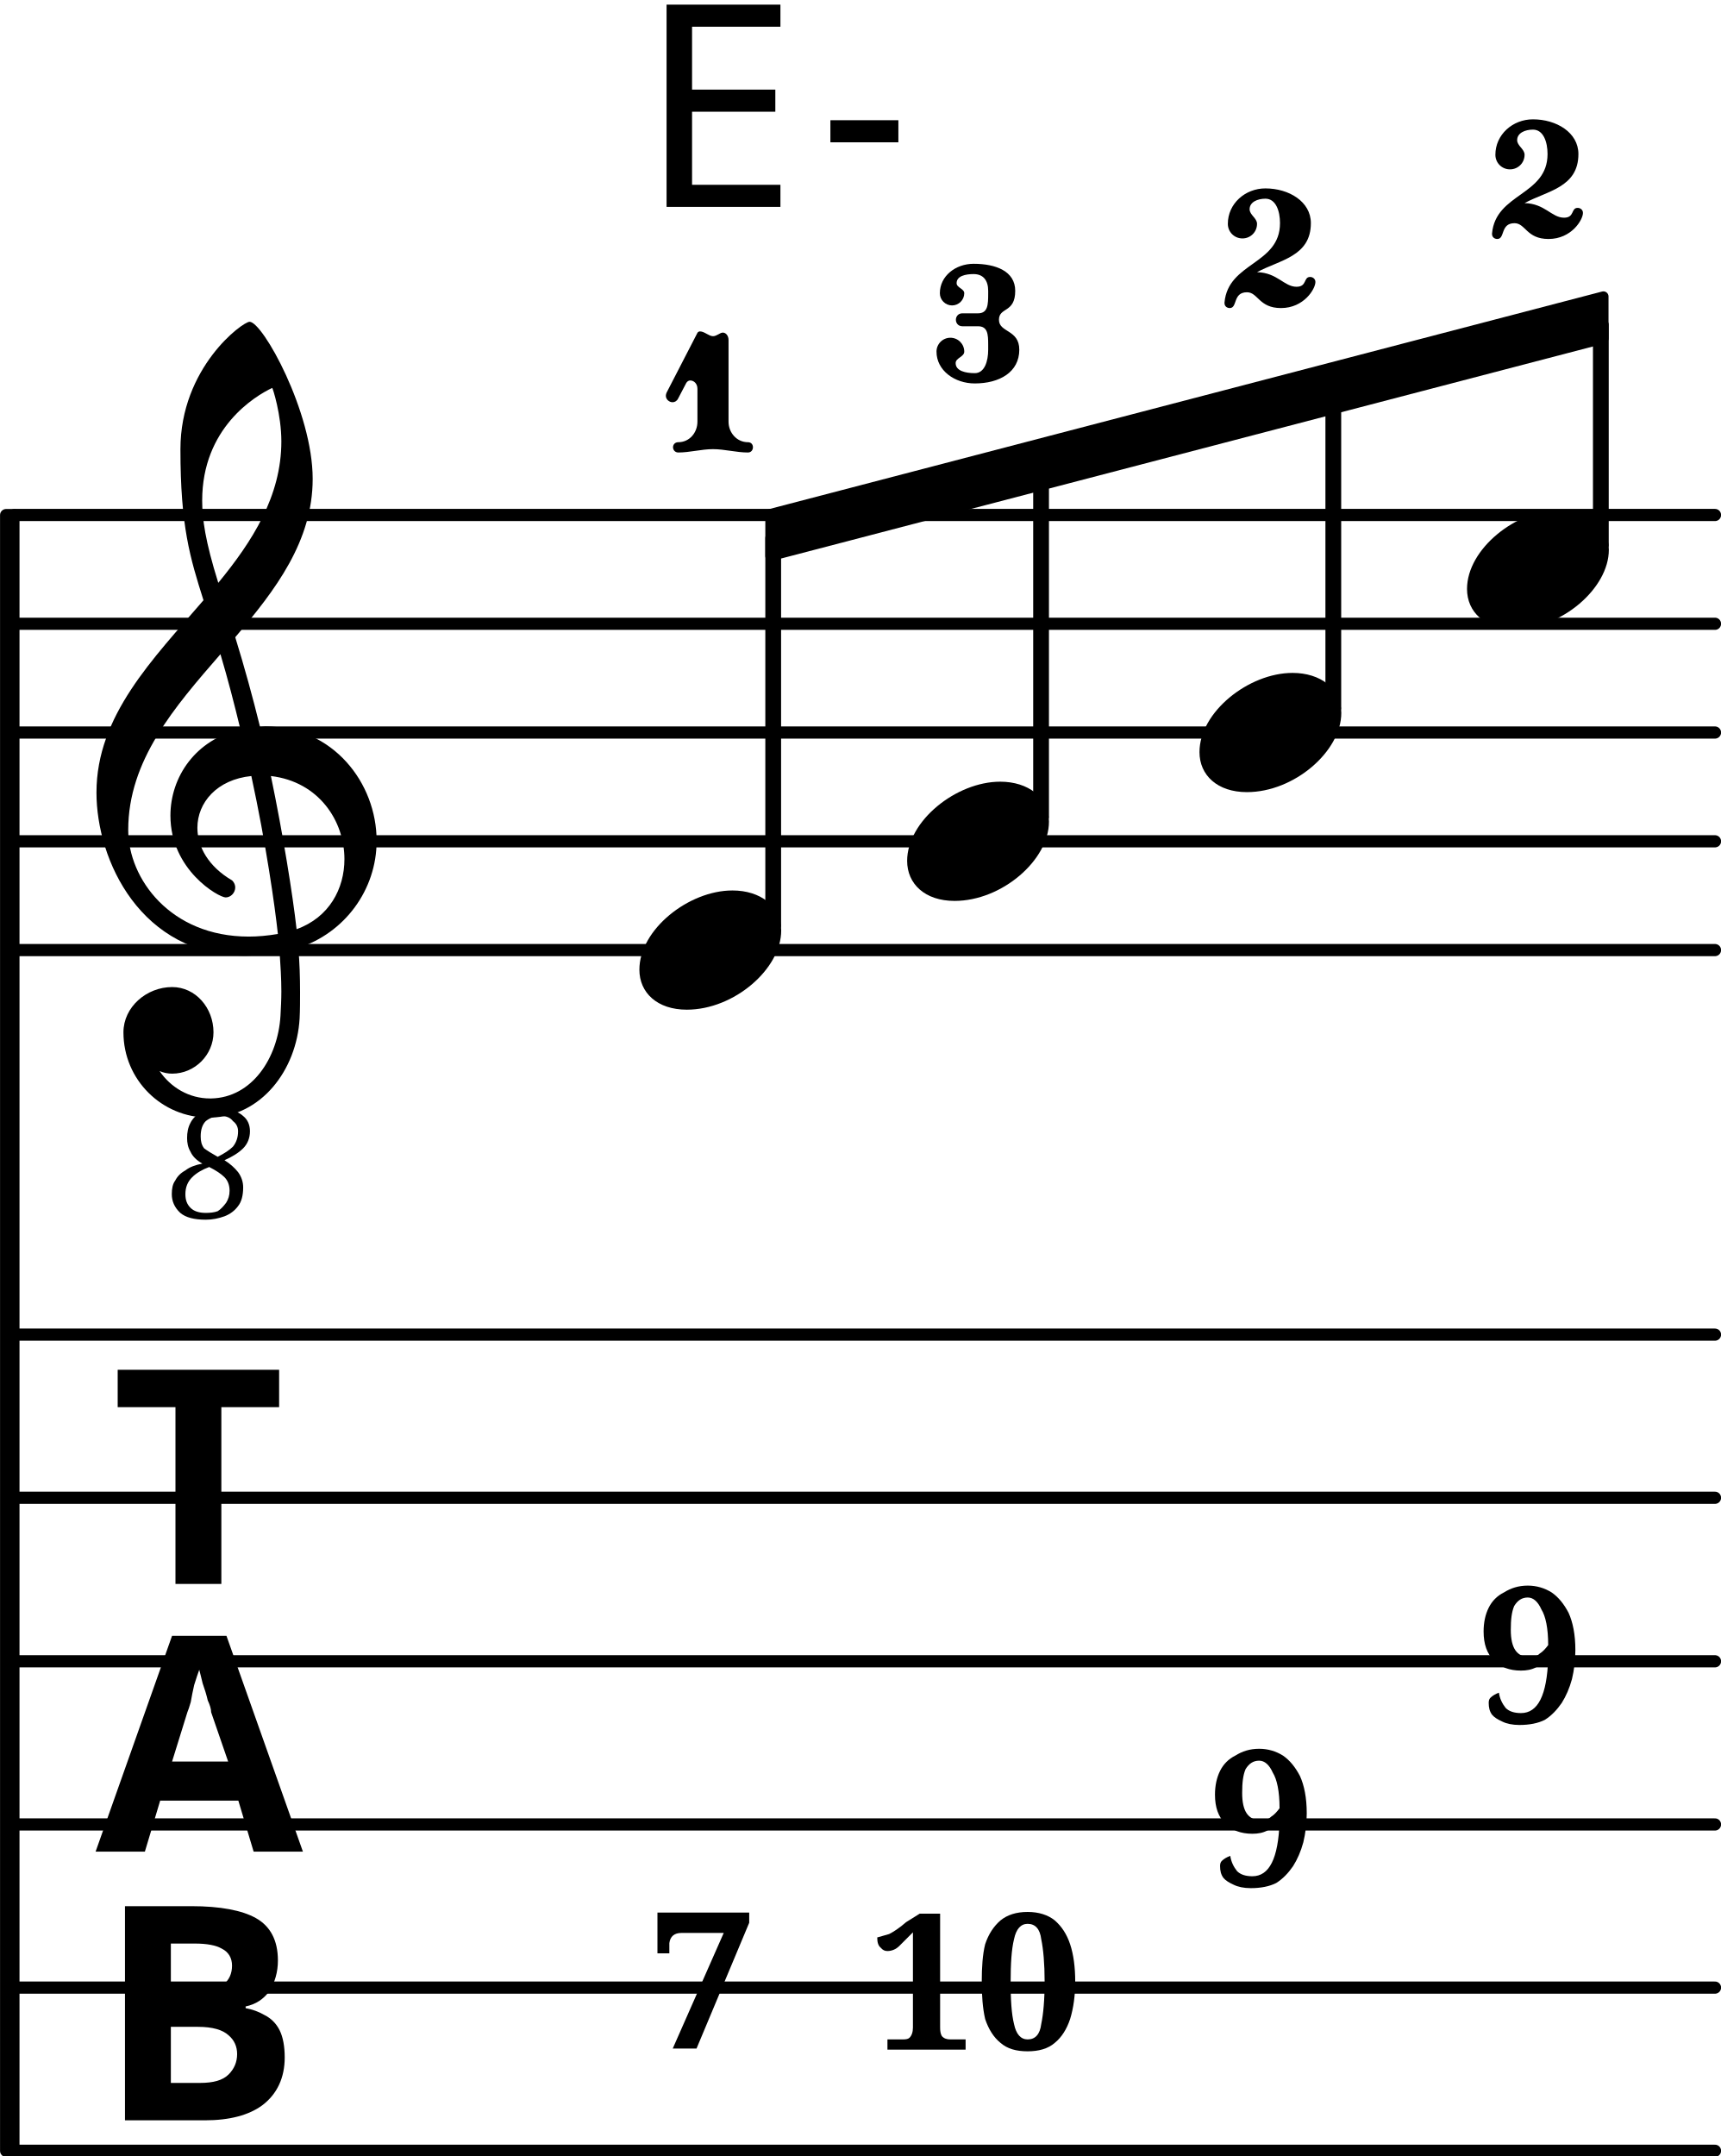
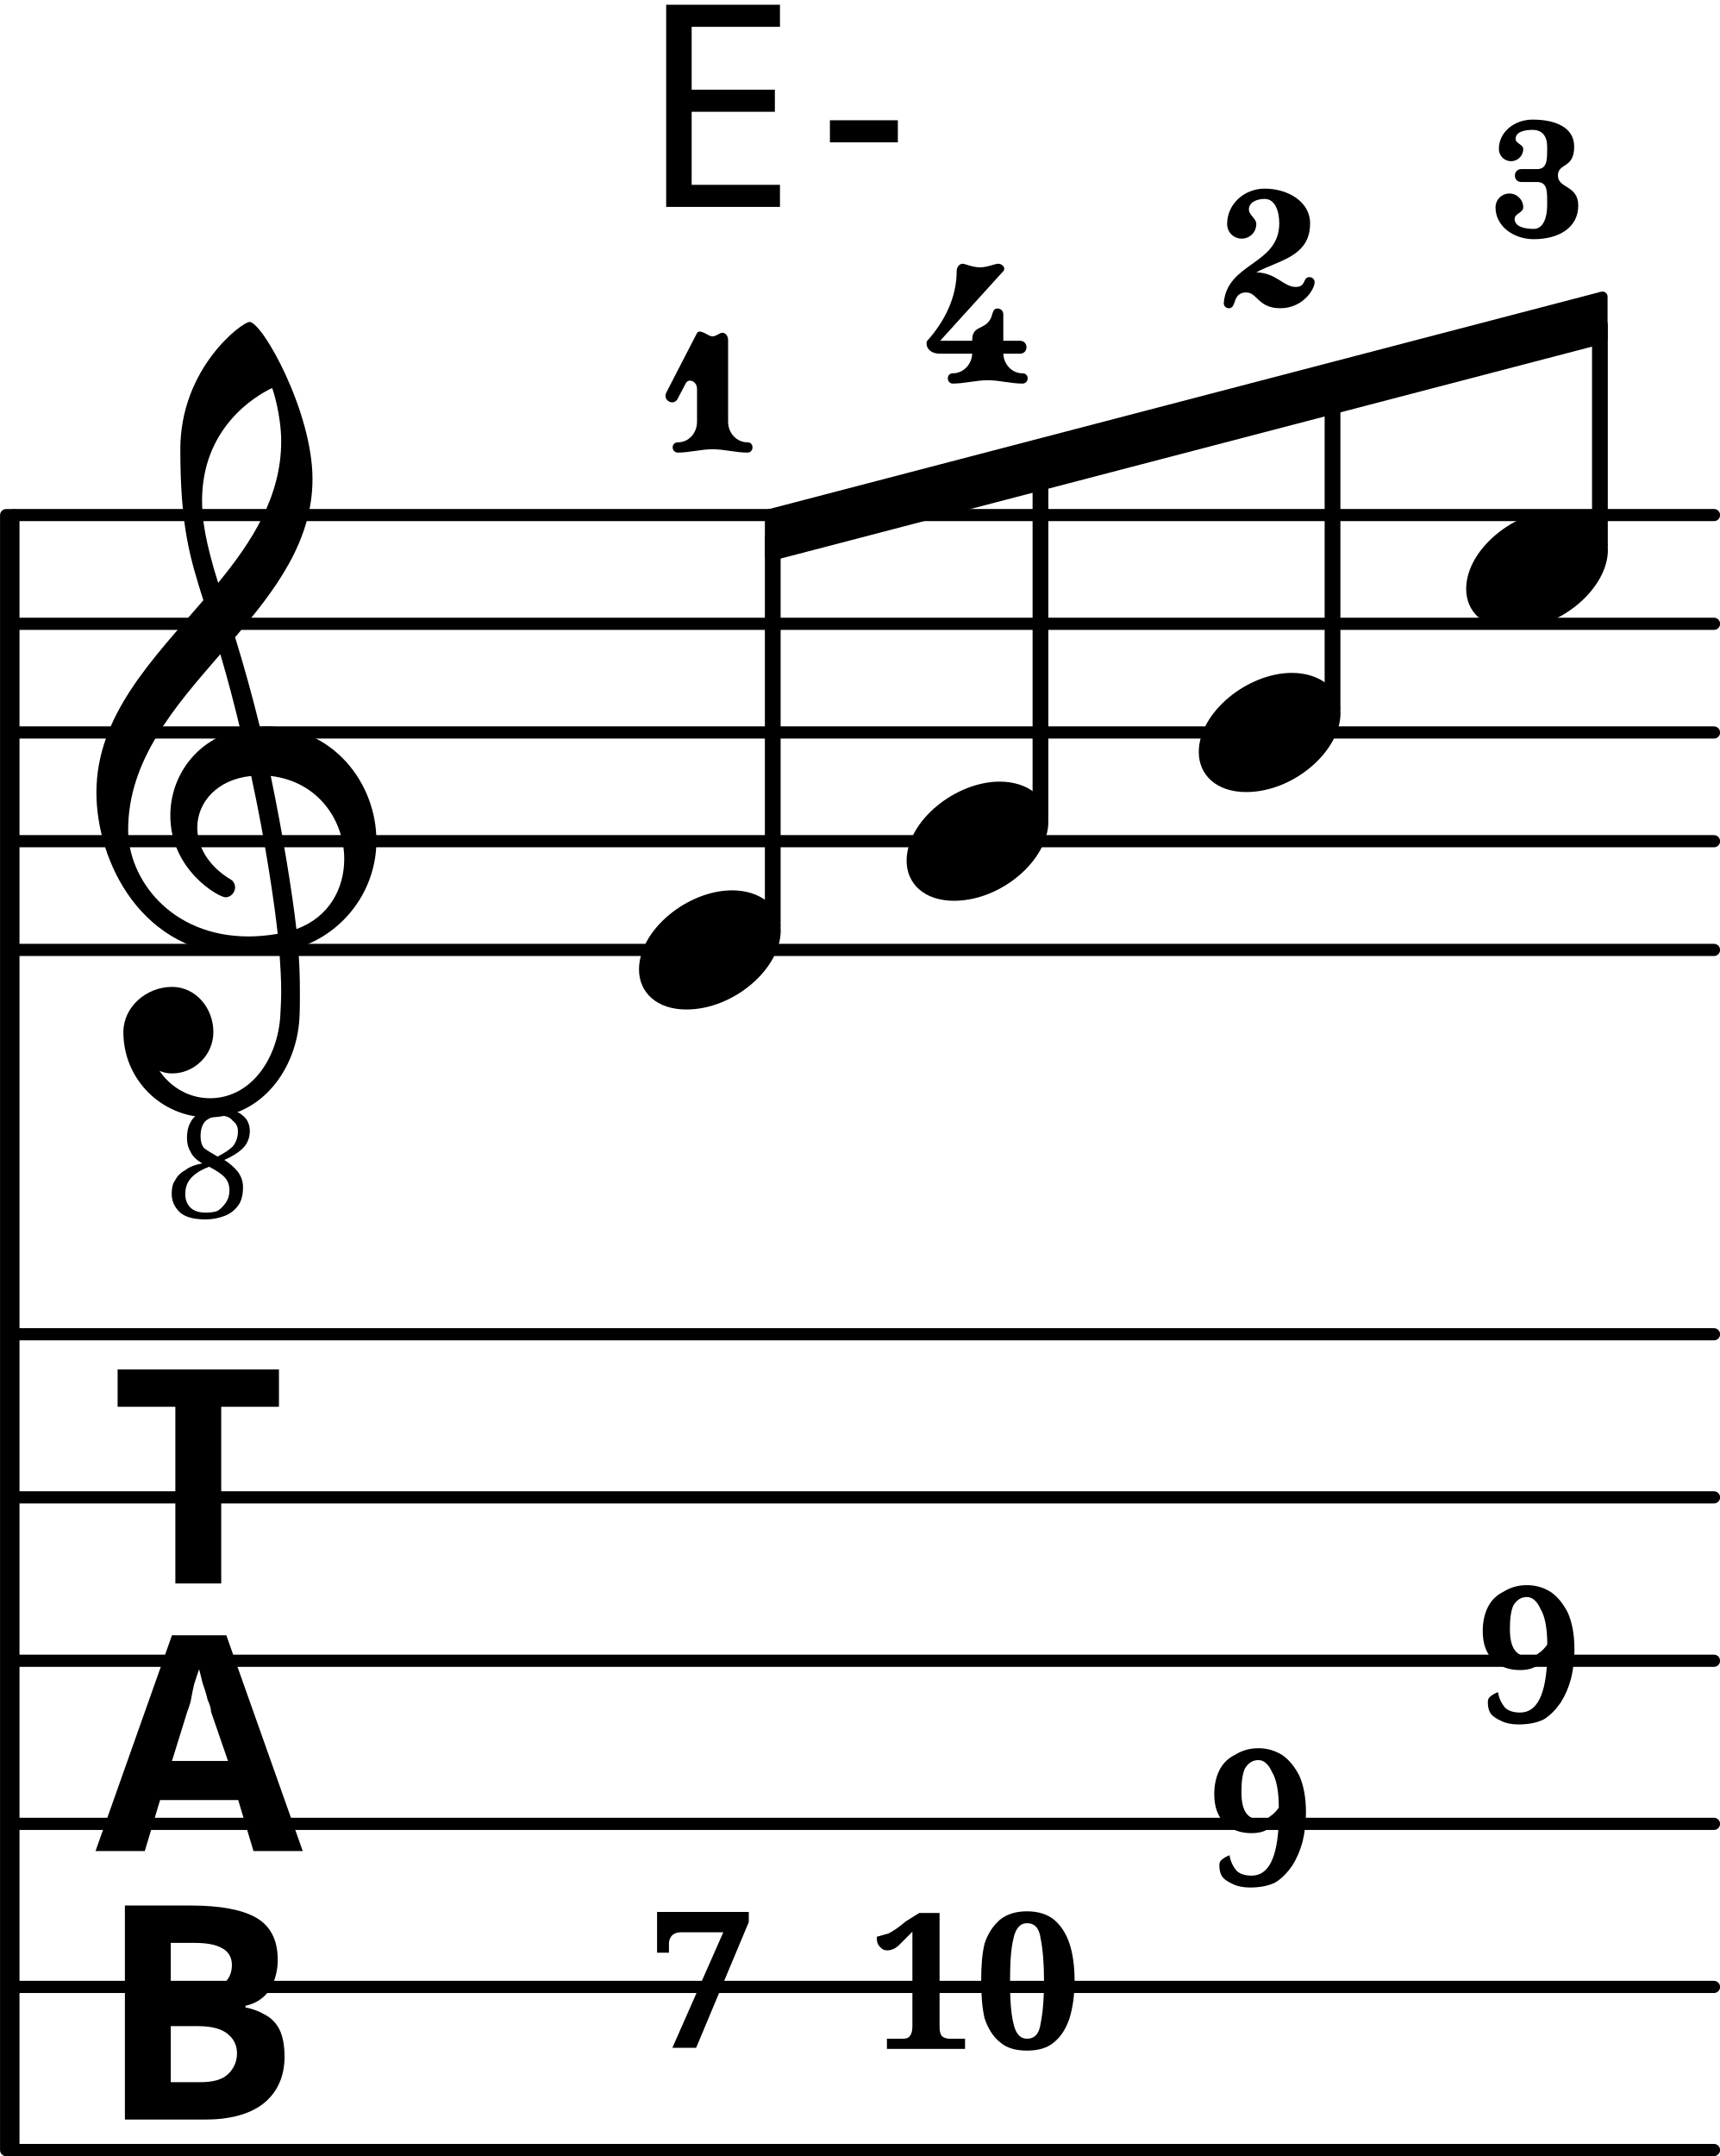
- <svg xmlns="http://www.w3.org/2000/svg" preserveAspectRatio="xMidYMid meet" viewBox="-0.079 -4.832 15.82 19.82">
+ <svg xmlns="http://www.w3.org/2000/svg" preserveAspectRatio="xMidYMid meet" viewBox="-0.079 -4.835 15.82 19.83">
  <g transform="translate(0, 3.902)">
    <line stroke-linejoin="round" stroke-linecap="round" stroke-width="0.112" stroke="currentColor" x1="0.056" y1="0" x2="15.69" y2="0" />
  </g>
  <g transform="translate(0, 2.902)">
    <line stroke-linejoin="round" stroke-linecap="round" stroke-width="0.112" stroke="currentColor" x1="0.056" y1="0" x2="15.69" y2="0" />
  </g>
  <g transform="translate(0, 1.902)">
    <line stroke-linejoin="round" stroke-linecap="round" stroke-width="0.112" stroke="currentColor" x1="0.056" y1="0" x2="15.69" y2="0" />
  </g>
  <g transform="translate(0, 0.9023)">
    <line stroke-linejoin="round" stroke-linecap="round" stroke-width="0.112" stroke="currentColor" x1="0.056" y1="0" x2="15.69" y2="0" />
  </g>
  <g transform="translate(0, -0.0977)">
    <line stroke-linejoin="round" stroke-linecap="round" stroke-width="0.112" stroke="currentColor" x1="0.056" y1="0" x2="15.69" y2="0" />
  </g>
  <g transform="translate(0, 14.94)">
    <line stroke-linejoin="round" stroke-linecap="round" stroke-width="0.112" stroke="currentColor" x1="0.056" y1="0" x2="15.69" y2="0" />
  </g>
  <g transform="translate(0, 13.44)">
    <line stroke-linejoin="round" stroke-linecap="round" stroke-width="0.112" stroke="currentColor" x1="0.056" y1="0" x2="15.69" y2="0" />
  </g>
  <g transform="translate(0, 11.94)">
    <line stroke-linejoin="round" stroke-linecap="round" stroke-width="0.112" stroke="currentColor" x1="0.056" y1="0" x2="15.69" y2="0" />
  </g>
  <g transform="translate(0, 10.44)">
    <line stroke-linejoin="round" stroke-linecap="round" stroke-width="0.112" stroke="currentColor" x1="0.056" y1="0" x2="15.69" y2="0" />
  </g>
  <g transform="translate(0, 8.937)">
    <line stroke-linejoin="round" stroke-linecap="round" stroke-width="0.112" stroke="currentColor" x1="0.056" y1="0" x2="15.69" y2="0" />
  </g>
  <g transform="translate(0, 7.437)">
    <line stroke-linejoin="round" stroke-linecap="round" stroke-width="0.112" stroke="currentColor" x1="0.056" y1="0" x2="15.69" y2="0" />
  </g>
  <g transform="translate(6.958, 0.0865)">
    <polygon stroke-linejoin="round" stroke-linecap="round" stroke-width="0.094" fill="currentColor" stroke="currentColor" points="7.706 -2.193 7.706 -1.807 0.047 0.193 0.047 -0.193" />
  </g>
-   <g transform="translate(5.8, -2.93)">
+   <g transform="translate(5.8, -2.932)">
    <text font-family="sans" font-size="2.616" text-anchor="start" fill="currentColor">
      <tspan>E</tspan>
    </text>
  </g>
-   <g transform="translate(7.447, -2.93)">
+   <g transform="translate(7.447, -2.932)">
    <text font-family="sans" font-size="2.616" text-anchor="start" fill="currentColor">
      <tspan>-</tspan>
    </text>
  </g>
  <g transform="translate(5.8, 3.902)">
    <path transform="scale(0.004, -0.004)" d="M0 -45c0 92 113 182 214 182c64 0 112 -36 112 -92c0 -88 -108 -182 -217 -182c-68 0 -109 39 -109 92z" fill="currentColor" />
  </g>
  <g transform="translate(6.05, -0.6722)">
    <path transform="scale(0.0022, -0.0022)" d="M194 486c16 0 29 15 41 15c13 0 24 -13 24 -31v-341c0 -47 35 -86 81 -86c14 0 21 -10 21 -21s-7 -22 -21 -22c-49 0 -97 14 -146 14s-96 -14 -145 -14c-14 0 -22 11 -22 22s8 21 22 21c46 0 80 39 80 86v137c0 23 -16 35 -30 35c-7 0 -13 -4 -17 -11l-34 -65 c-5 -10 -14 -15 -23 -15c-14 0 -28 12 -28 27c0 4 1 8 3 13l129 250c2 4 7 6 11 6c18 0 37 -20 54 -20z" fill="currentColor" />
  </g>
  <g transform="translate(0.8, 2.902)">
    <path transform="scale(0.004, -0.004)" d="M265 -635h-5c-108 0 -196 87 -196 196c0 58 53 104 112 104c54 0 95 -48 95 -104c0 -52 -43 -95 -95 -95c-10 0 -20 2 -29 6c26 -38 68 -63 116 -63h3zM403 150c28 -135 50 -272 59 -352c75 27 110 93 110 161c0 88 -59 178 -169 191zM75 26c0 -112 97 -245 277 -245 c21 0 43 2 67 6c-7 65 -27 206 -61 363c-79 -8 -124 -61 -124 -119c0 -43 25 -89 80 -121c5 -5 7 -11 7 -16c0 -12 -10 -23 -22 -23c-16 0 -127 63 -127 188c0 89 58 175 161 198c-14 58 -29 116 -46 173c-106 -122 -212 -244 -212 -404zM354 1194c30 0 145 -207 145 -361 c0 -143 -85 -255 -178 -364c21 -68 40 -137 57 -206c4 0 8 1 12 1c156 0 256 -130 256 -263c0 -113 -74 -212 -180 -246c3 -34 4 -68 4 -102c0 -20 0 -40 -1 -60c-7 -120 -89 -225 -204 -228l1 44c93 2 153 92 159 190c1 19 2 37 2 56c0 30 -2 60 -4 90 c-28 -5 -54 -8 -79 -8c-240 0 -342 219 -342 375c0 177 130 307 246 442c-31 98 -53 170 -53 347c0 188 143 293 159 293zM427 919c0 62 -20 123 -21 123c-40 -19 -161 -92 -161 -259c0 -42 7 -93 37 -189c78 95 145 199 145 325z" fill="currentColor" />
  </g>
  <g transform="translate(1.485, 6.365)">
    <text font-family="serif" font-style="italic" font-size="1.386" text-anchor="start" fill="currentColor">
      <tspan>8</tspan>
    </text>
  </g>
  <g transform="translate(5.888, 14)">
    <text font-family="serif" font-weight="bold" font-size="1.746" text-anchor="start" fill="currentColor">
      <tspan>7</tspan>
    </text>
  </g>
  <g transform="translate(0.9406, 9.729)">
    <text font-family="sans" font-weight="bold" font-size="2.772" text-anchor="start" fill="currentColor">
      <tspan>T</tspan>
    </text>
  </g>
  <g transform="translate(0.8, 12.19)">
    <text font-family="sans" font-weight="bold" font-size="2.772" text-anchor="start" fill="currentColor">
      <tspan>A</tspan>
    </text>
  </g>
  <g transform="translate(0.8201, 14.66)">
    <text font-family="sans" font-weight="bold" font-size="2.772" text-anchor="start" fill="currentColor">
      <tspan>B</tspan>
    </text>
  </g>
  <g transform="translate(7.03, 1.902)">
    <rect x="-0.072" y="-1.835" width="0.145" height="3.655" ry="0.047" fill="currentColor" />
  </g>
  <g transform="translate(8.262, 2.902)">
    <path transform="scale(0.004, -0.004)" d="M0 -45c0 92 113 182 214 182c64 0 112 -36 112 -92c0 -88 -108 -182 -217 -182c-68 0 -109 39 -109 92z" fill="currentColor" />
  </g>
-   <g transform="translate(8.532, -1.307)">
-     <path transform="scale(0.0022, -0.0022)" d="M261 266c0 -54 85 -40 85 -125c0 -94 -83 -141 -186 -141c-84 0 -160 54 -160 133c0 32 26 58 58 58s58 -26 58 -58c0 -22 -36 -26 -36 -48c0 -33 42 -42 80 -42c41 0 56 50 56 98v21c0 44 -2 77 -43 77h-65c-18 0 -27 14 -27 27s9 27 27 27h65c42 0 43 36 43 83v11 c0 43 -20 70 -61 70c-34 0 -71 -8 -71 -38c0 -19 32 -23 32 -42c0 -28 -23 -51 -51 -51s-51 23 -51 51c0 72 66 123 141 123c93 0 174 -31 174 -113c0 -94 -68 -67 -68 -121z" fill="currentColor" />
+   <g transform="translate(8.452, -1.307)">
+     <path transform="scale(0.0022, -0.0022)" d="M148 501c10 0 41 -15 72 -15c32 0 63 15 76 15c15 0 26 -11 26 -21c0 -4 -1 -7 -4 -10l-264 -291h134v4c0 60 50 41 75 85c7 11 8 24 14 36c3 7 10 10 17 10c11 0 24 -8 24 -25v-110h70c18 0 27 -14 27 -27s-9 -27 -27 -27h-70c2 -45 36 -82 80 -82c14 0 22 -10 22 -21 s-8 -22 -22 -22c-49 0 -96 14 -145 14s-97 -14 -146 -14c-14 0 -21 11 -21 22s7 21 21 21c44 0 79 37 81 82h-134c-43 0 -57 25 -57 42c0 5 1 10 3 12c73 81 123 182 123 291c0 17 11 31 25 31z" fill="currentColor" />
  </g>
  <g transform="translate(7.909, 14.01)">
    <text font-family="serif" font-weight="bold" font-size="1.746" text-anchor="start" fill="currentColor">
      <tspan>10</tspan>
    </text>
  </g>
  <g transform="translate(9.493, 1.902)">
    <rect x="-0.072" y="-2.47" width="0.145" height="3.29" ry="0.047" fill="currentColor" />
  </g>
  <g transform="translate(10.95, 1.902)">
    <path transform="scale(0.004, -0.004)" d="M0 -45c0 92 113 182 214 182c64 0 112 -36 112 -92c0 -88 -108 -182 -217 -182c-68 0 -109 39 -109 92z" fill="currentColor" />
  </g>
  <g transform="translate(11.18, -2)">
    <path transform="scale(0.0022, -0.0022)" d="M94 66c-60 0 -39 -66 -72 -66c-11 0 -22 7 -22 21v2c15 169 232 158 232 332c0 50 -17 102 -61 102c-33 0 -66 -14 -66 -44c0 -24 31 -37 31 -61c0 -34 -27 -61 -61 -61s-61 27 -61 61c0 84 72 148 157 148c98 0 190 -55 190 -145c0 -140 -131 -154 -225 -205 c85 -2 113 -61 165 -61c45 0 28 41 57 41c11 0 22 -8 22 -21c0 -29 -48 -109 -144 -109c-92 0 -96 66 -142 66z" fill="currentColor" />
  </g>
  <g transform="translate(11.03, 12.51)">
    <text font-family="serif" font-weight="bold" font-size="1.746" text-anchor="start" fill="currentColor">
      <tspan>9</tspan>
    </text>
  </g>
  <g transform="translate(12.18, 1.902)">
    <rect x="-0.072" y="-3.162" width="0.145" height="2.982" ry="0.047" fill="currentColor" />
  </g>
  <g transform="translate(13.41, 0.4023)">
    <path transform="scale(0.004, -0.004)" d="M0 -45c0 92 113 182 214 182c64 0 112 -36 112 -92c0 -88 -108 -182 -217 -182c-68 0 -109 39 -109 92z" fill="currentColor" />
  </g>
-   <g transform="translate(13.64, -2.635)">
-     <path transform="scale(0.0022, -0.0022)" d="M94 66c-60 0 -39 -66 -72 -66c-11 0 -22 7 -22 21v2c15 169 232 158 232 332c0 50 -17 102 -61 102c-33 0 -66 -14 -66 -44c0 -24 31 -37 31 -61c0 -34 -27 -61 -61 -61s-61 27 -61 61c0 84 72 148 157 148c98 0 190 -55 190 -145c0 -140 -131 -154 -225 -205 c85 -2 113 -61 165 -61c45 0 28 41 57 41c11 0 22 -8 22 -21c0 -29 -48 -109 -144 -109c-92 0 -96 66 -142 66z" fill="currentColor" />
+   <g transform="translate(13.68, -2.635)">
+     <path transform="scale(0.0022, -0.0022)" d="M261 266c0 -54 85 -40 85 -125c0 -94 -83 -141 -186 -141c-84 0 -160 54 -160 133c0 32 26 58 58 58s58 -26 58 -58c0 -22 -36 -26 -36 -48c0 -33 42 -42 80 -42c41 0 56 50 56 98v21c0 44 -2 77 -43 77h-65c-18 0 -27 14 -27 27s9 27 27 27h65c42 0 43 36 43 83v11 c0 43 -20 70 -61 70c-34 0 -71 -8 -71 -38c0 -19 32 -23 32 -42c0 -28 -23 -51 -51 -51s-51 23 -51 51c0 72 66 123 141 123c93 0 174 -31 174 -113c0 -94 -68 -67 -68 -121z" fill="currentColor" />
  </g>
  <g transform="translate(13.5, 11.01)">
    <text font-family="serif" font-weight="bold" font-size="1.746" text-anchor="start" fill="currentColor">
      <tspan>9</tspan>
    </text>
  </g>
  <g transform="translate(14.64, 1.902)">
    <rect x="-0.072" y="-3.797" width="0.145" height="2.118" ry="0.047" fill="currentColor" />
  </g>
  <g transform="translate(-0.0786, 7.42)">
    <rect x="0" y="-7.573" width="0.179" height="15.15" ry="0.056" fill="currentColor" />
  </g>
</svg>
